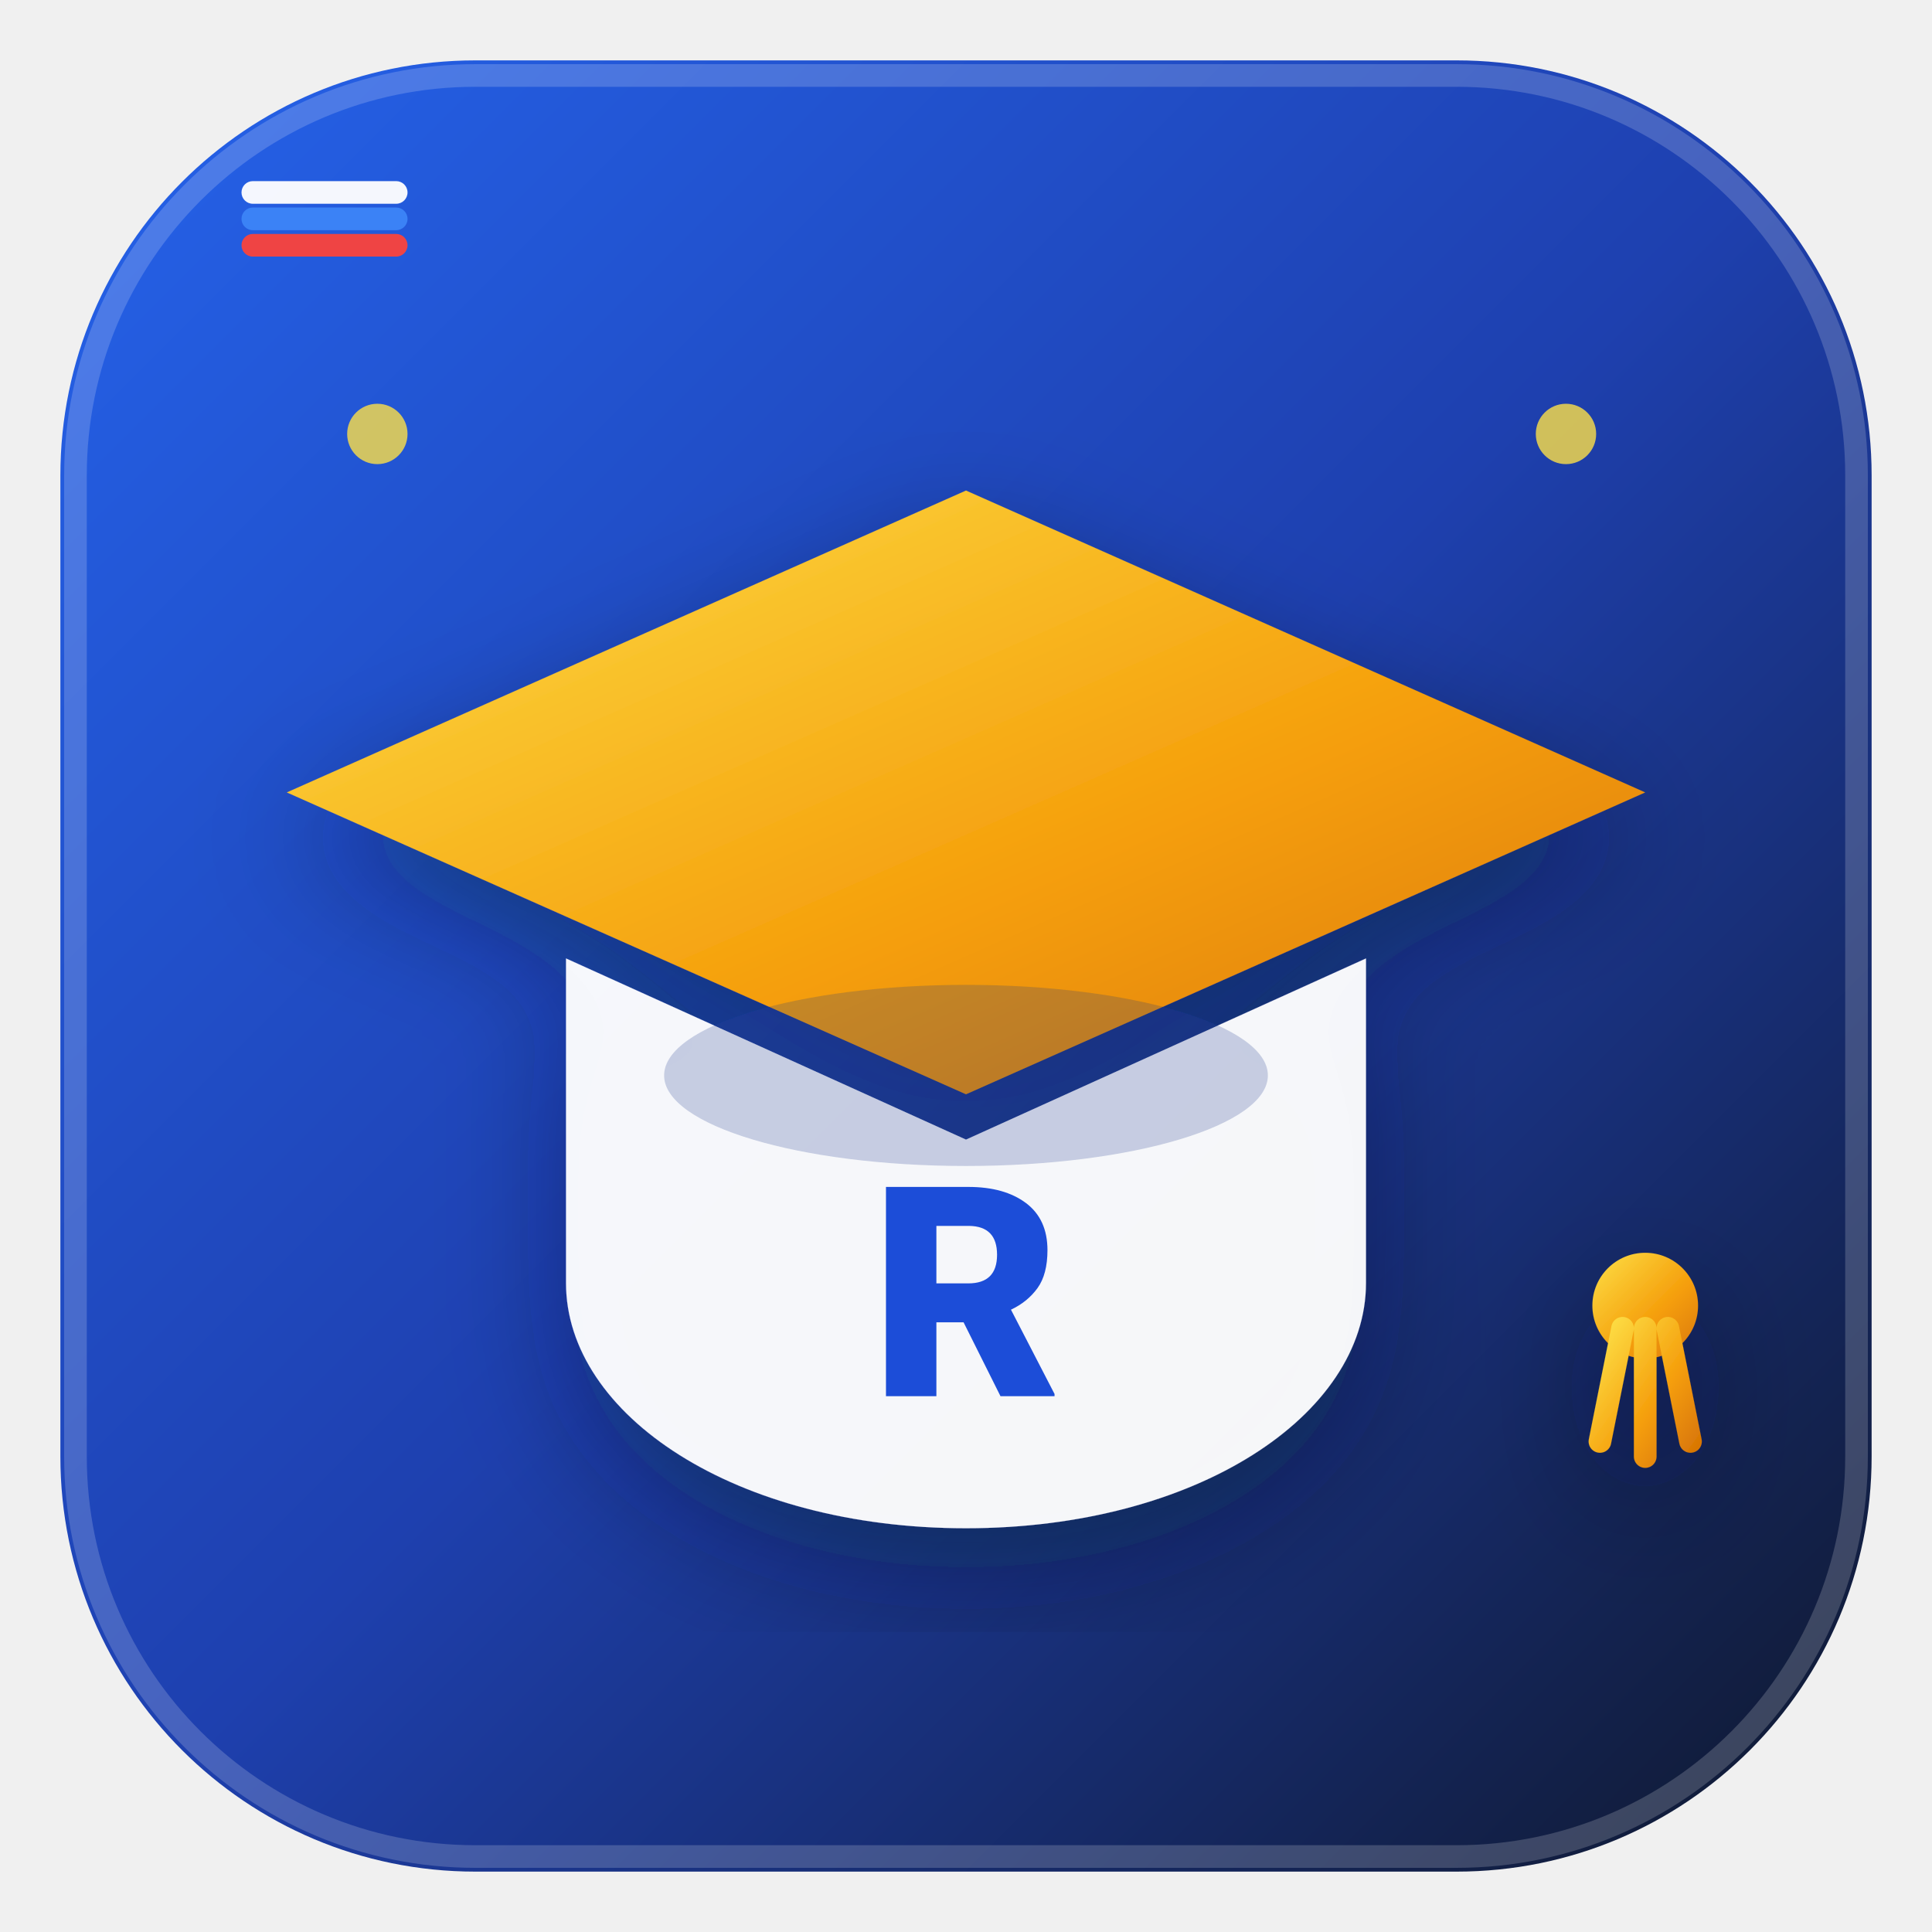
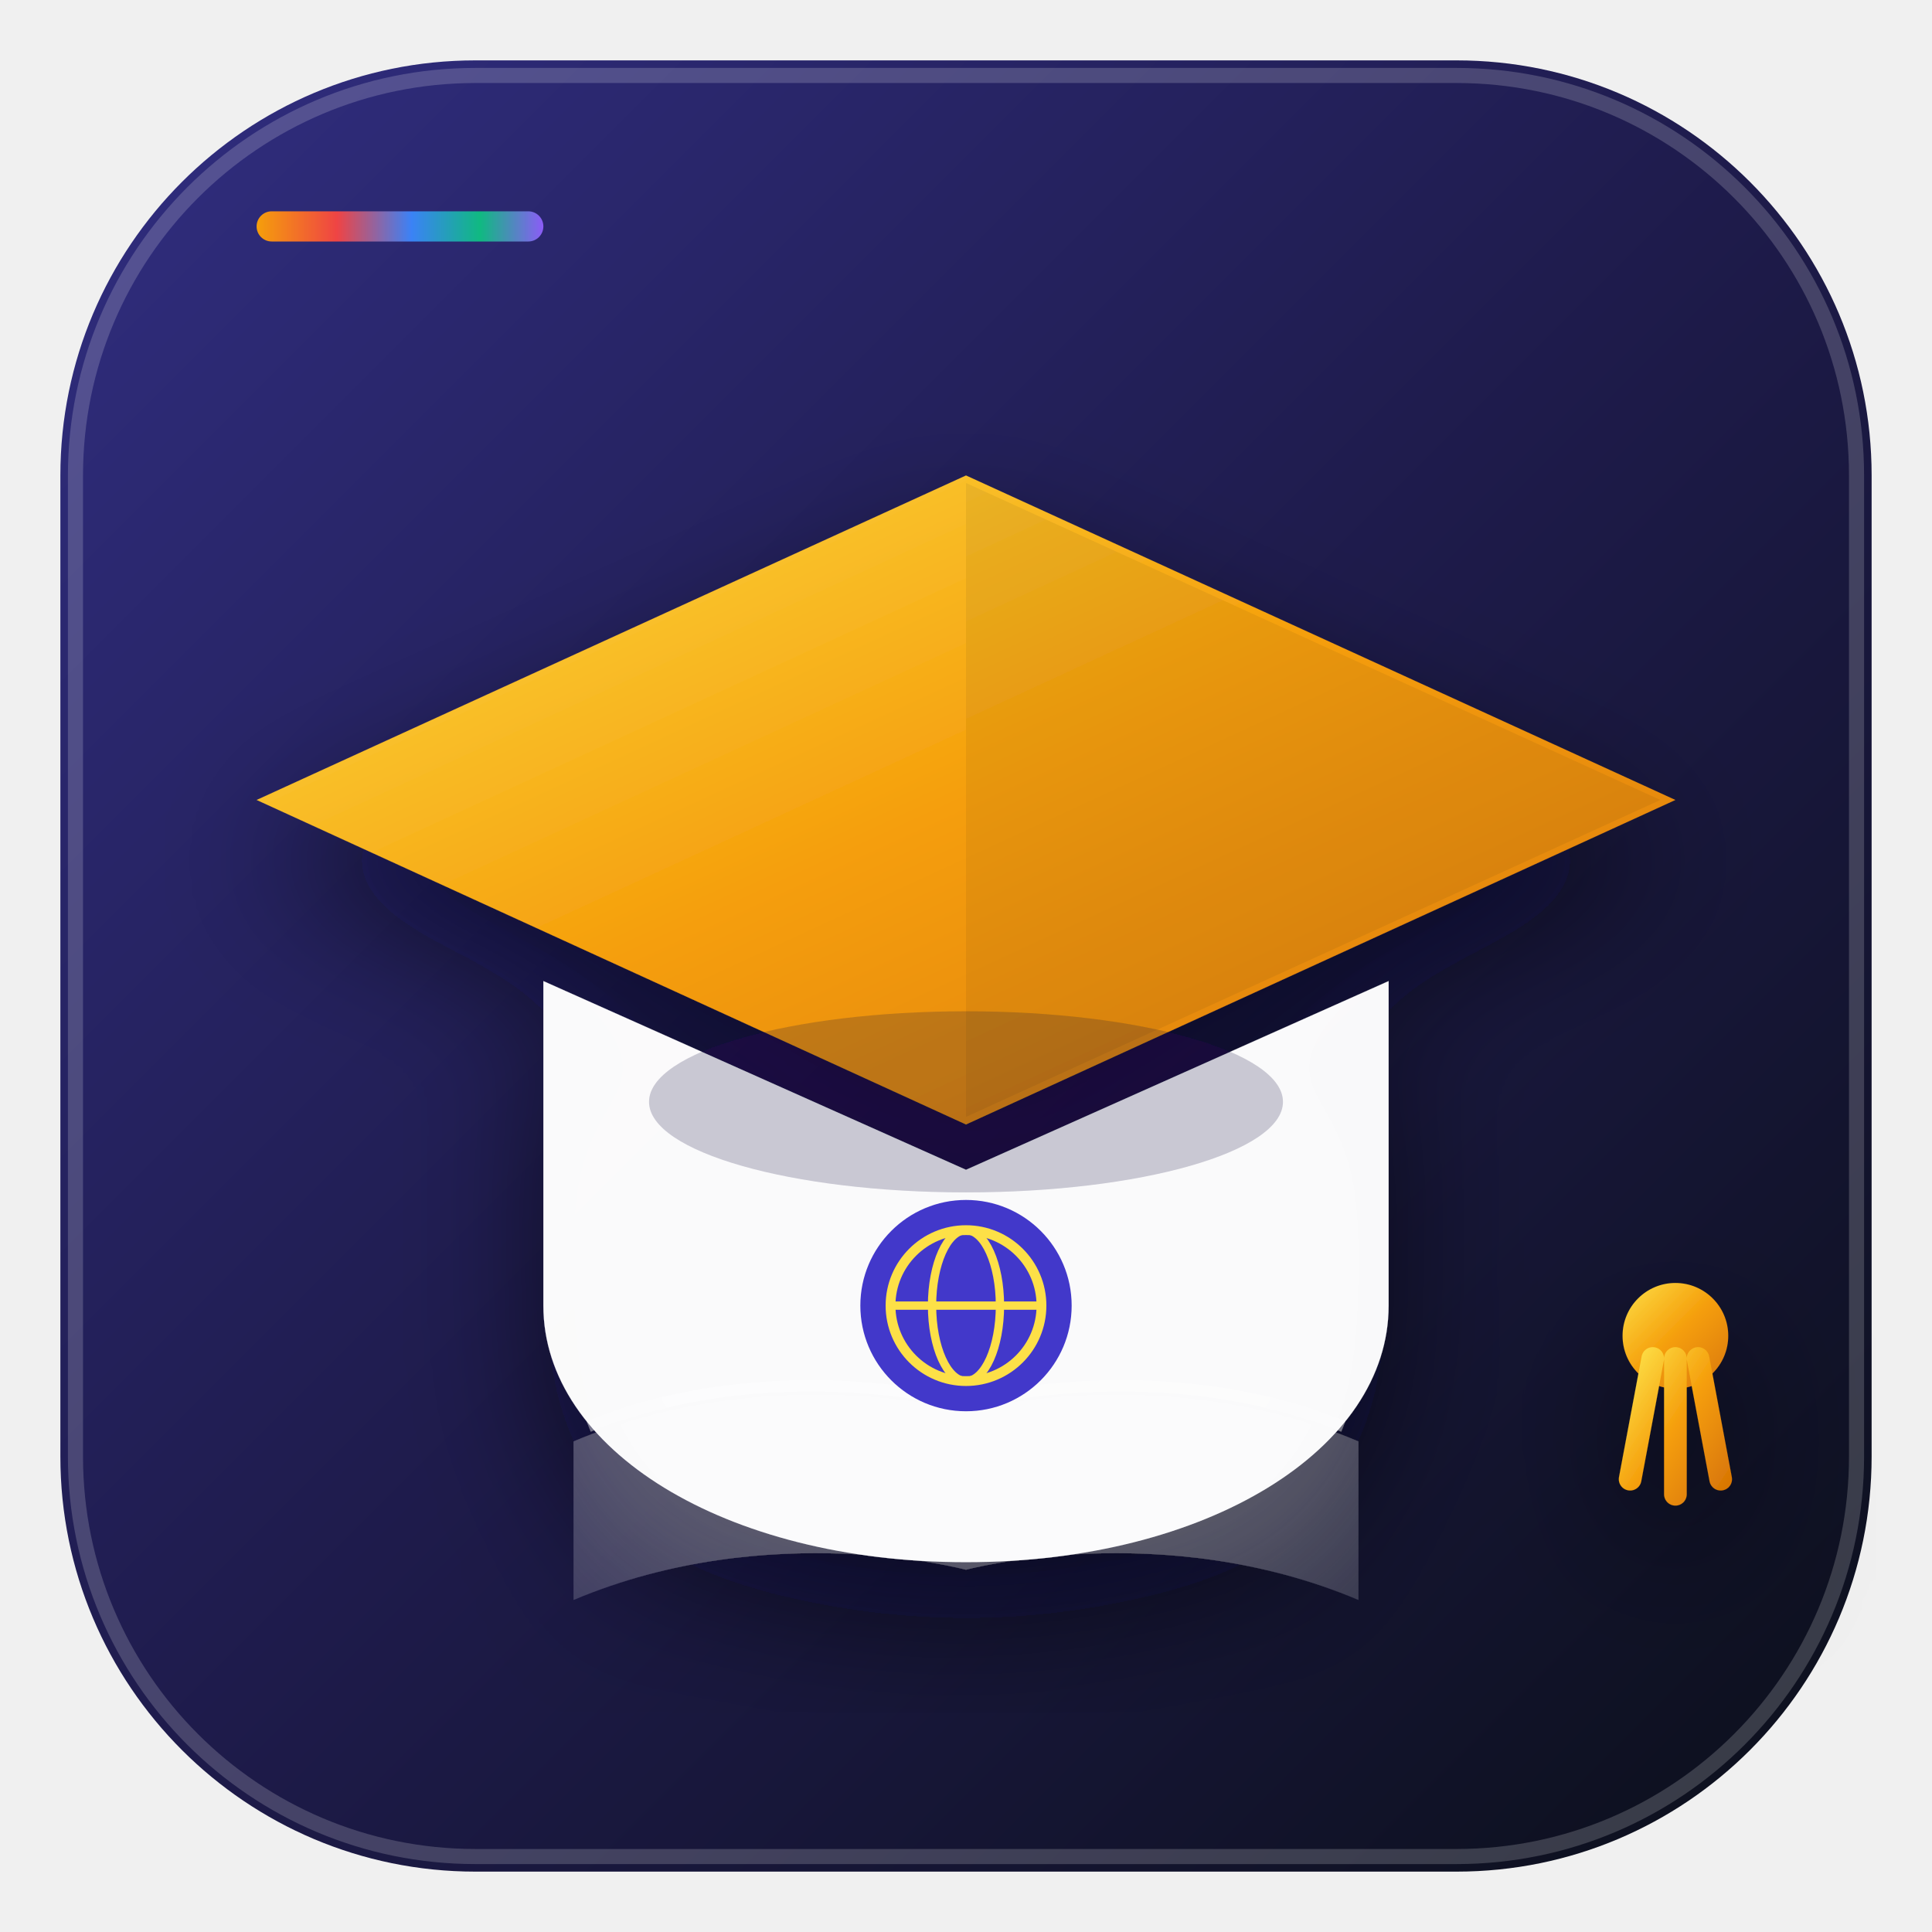
<svg xmlns="http://www.w3.org/2000/svg" width="512" height="512" viewBox="0 0 512 512">
  <defs>
-     <linearGradient id="logoBg" x1="0%" y1="0%" x2="100%" y2="100%">
-       <stop offset="0%" style="stop-color:#2563eb" />
-       <stop offset="50%" style="stop-color:#1e40af" />
-       <stop offset="100%" style="stop-color:#0f172a" />
+     <linearGradient id="iconBg" x1="0%" y1="0%" x2="100%" y2="100%">
+       <stop offset="0%" style="stop-color:#312e81" />
+       <stop offset="50%" style="stop-color:#1e1b4b" />
+       <stop offset="100%" style="stop-color:#0b0f19" />
    </linearGradient>
-     <linearGradient id="logoGold" x1="0%" y1="0%" x2="100%" y2="100%">
+     <linearGradient id="goldGrad" x1="0%" y1="0%" x2="100%" y2="100%">
      <stop offset="0%" style="stop-color:#fde047" />
-       <stop offset="60%" style="stop-color:#f59e0b" />
+       <stop offset="50%" style="stop-color:#f59e0b" />
      <stop offset="100%" style="stop-color:#d97706" />
    </linearGradient>
-     <filter id="logoShadow" x="-10%" y="-10%" width="120%" height="120%">
-       <feDropShadow dx="0" dy="12" stdDeviation="16" flood-color="#0f172a" flood-opacity="0.38" />
+     <linearGradient id="flagRibbon" x1="0%" y1="0%" x2="100%" y2="0%">
+       <stop offset="0%" style="stop-color:#f59e0b" />
+       <stop offset="28%" style="stop-color:#ef4444" />
+       <stop offset="54%" style="stop-color:#3b82f6" />
+       <stop offset="78%" style="stop-color:#10b981" />
+       <stop offset="100%" style="stop-color:#8b5cf6" />
+     </linearGradient>
+     <filter id="iconShadow" x="-10%" y="-10%" width="120%" height="120%">
+       <feDropShadow dx="0" dy="16" stdDeviation="18" flood-color="#020617" flood-opacity="0.55" />
    </filter>
  </defs>
-   <rect x="16" y="16" width="480" height="480" rx="110" fill="url(#logoBg)" />
-   <rect x="20" y="20" width="472" height="472" rx="106" fill="none" stroke="rgba(255,255,255,0.18)" stroke-width="6" />
-   <g transform="translate(64, 48)">
-     <rect x="0" y="0" width="44" height="6" rx="3" fill="#ffffff" opacity="0.95" />
-     <rect x="0" y="7" width="44" height="6" rx="3" fill="#3b82f6" />
-     <rect x="0" y="14" width="44" height="6" rx="3" fill="#ef4444" />
+   <rect x="16" y="16" width="480" height="480" rx="110" fill="url(#iconBg)" />
+   <rect x="20" y="20" width="472" height="472" rx="106" fill="none" stroke="rgba(255,255,255,0.18)" stroke-width="4" />
+   <rect x="68" y="56" width="76" height="8" rx="4" fill="url(#flagRibbon)" />
+   <g filter="url(#iconShadow)" transform="translate(0, 14)">
+     <path d="M152 368 C204 346 256 360 256 360 C256 360 308 346 360 368 V410 C308 388 256 402 256 402 C256 402 204 388 152 410 Z" fill="rgba(255,255,255,0.15)" />
+     <path d="M156 364 C206 344 256 358 256 358 C256 358 306 344 356 364" stroke="rgba(255,255,255,0.3)" stroke-width="3" fill="none" />
+     <path d="M256 112 L68 198 L256 284 L444 198 Z" fill="url(#goldGrad)" />
+     <path d="M256 114 L256 282 L440 198 Z" fill="rgba(0,0,0,0.06)" />
+     <path d="M144 246 V332 C144 370 192 400 256 400 C320 400 368 370 368 332 V246 L256 296 Z" fill="#ffffff" fill-opacity="0.97" />
+     <ellipse cx="256" cy="278" rx="84" ry="24" fill="#1e1b4b" fill-opacity="0.22" />
+     <path d="M444 204 V328" stroke="url(#goldGrad)" stroke-width="12" stroke-linecap="round" />
+     <circle cx="444" cy="340" r="14" fill="url(#goldGrad)" />
+     <path d="M438 346 L432 378 M444 346 L444 382 M450 346 L456 378" stroke="url(#goldGrad)" stroke-width="6" stroke-linecap="round" />
+     <circle cx="256" cy="332" r="28" fill="#4338ca" />
+     <circle cx="256" cy="332" r="20" fill="none" stroke="#fde047" stroke-width="2.6" />
+     <ellipse cx="256" cy="332" rx="9" ry="20" fill="none" stroke="#fde047" stroke-width="2.2" />
+     <line x1="236" y1="332" x2="276" y2="332" stroke="#fde047" stroke-width="2.2" />
  </g>
-   <g filter="url(#logoShadow)" transform="translate(0, 10)">
-     <path d="M256 120 L76 200 L256 280 L436 200 Z" fill="url(#logoGold)" />
-     <path d="M150 244 V330 C150 365 195 395 256 395 C317 395 362 365 362 330 V244 L256 292 Z" fill="#ffffff" fill-opacity="0.95" />
-     <ellipse cx="256" cy="275" rx="80" ry="24" fill="#1e3a8a" fill-opacity="0.22" />
-     <path d="M436 205 V325" stroke="url(#logoGold)" stroke-width="12" stroke-linecap="round" />
-     <circle cx="436" cy="336" r="14" fill="url(#logoGold)" />
-     <path d="M430 342 L424 372 M436 342 L436 376 M442 342 L448 372" stroke="url(#logoGold)" stroke-width="6" stroke-linecap="round" />
-     <text x="256" y="360" font-family="-apple-system, BlinkMacSystemFont, 'Segoe UI', Roboto, Helvetica, Arial, sans-serif" font-size="78" font-weight="900" fill="#1d4ed8" text-anchor="middle" letter-spacing="-1">R</text>
-   </g>
-   <circle cx="415" cy="115" r="8" fill="#fde047" opacity="0.8" />
-   <circle cx="100" cy="115" r="8" fill="#fde047" opacity="0.8" />
</svg>
